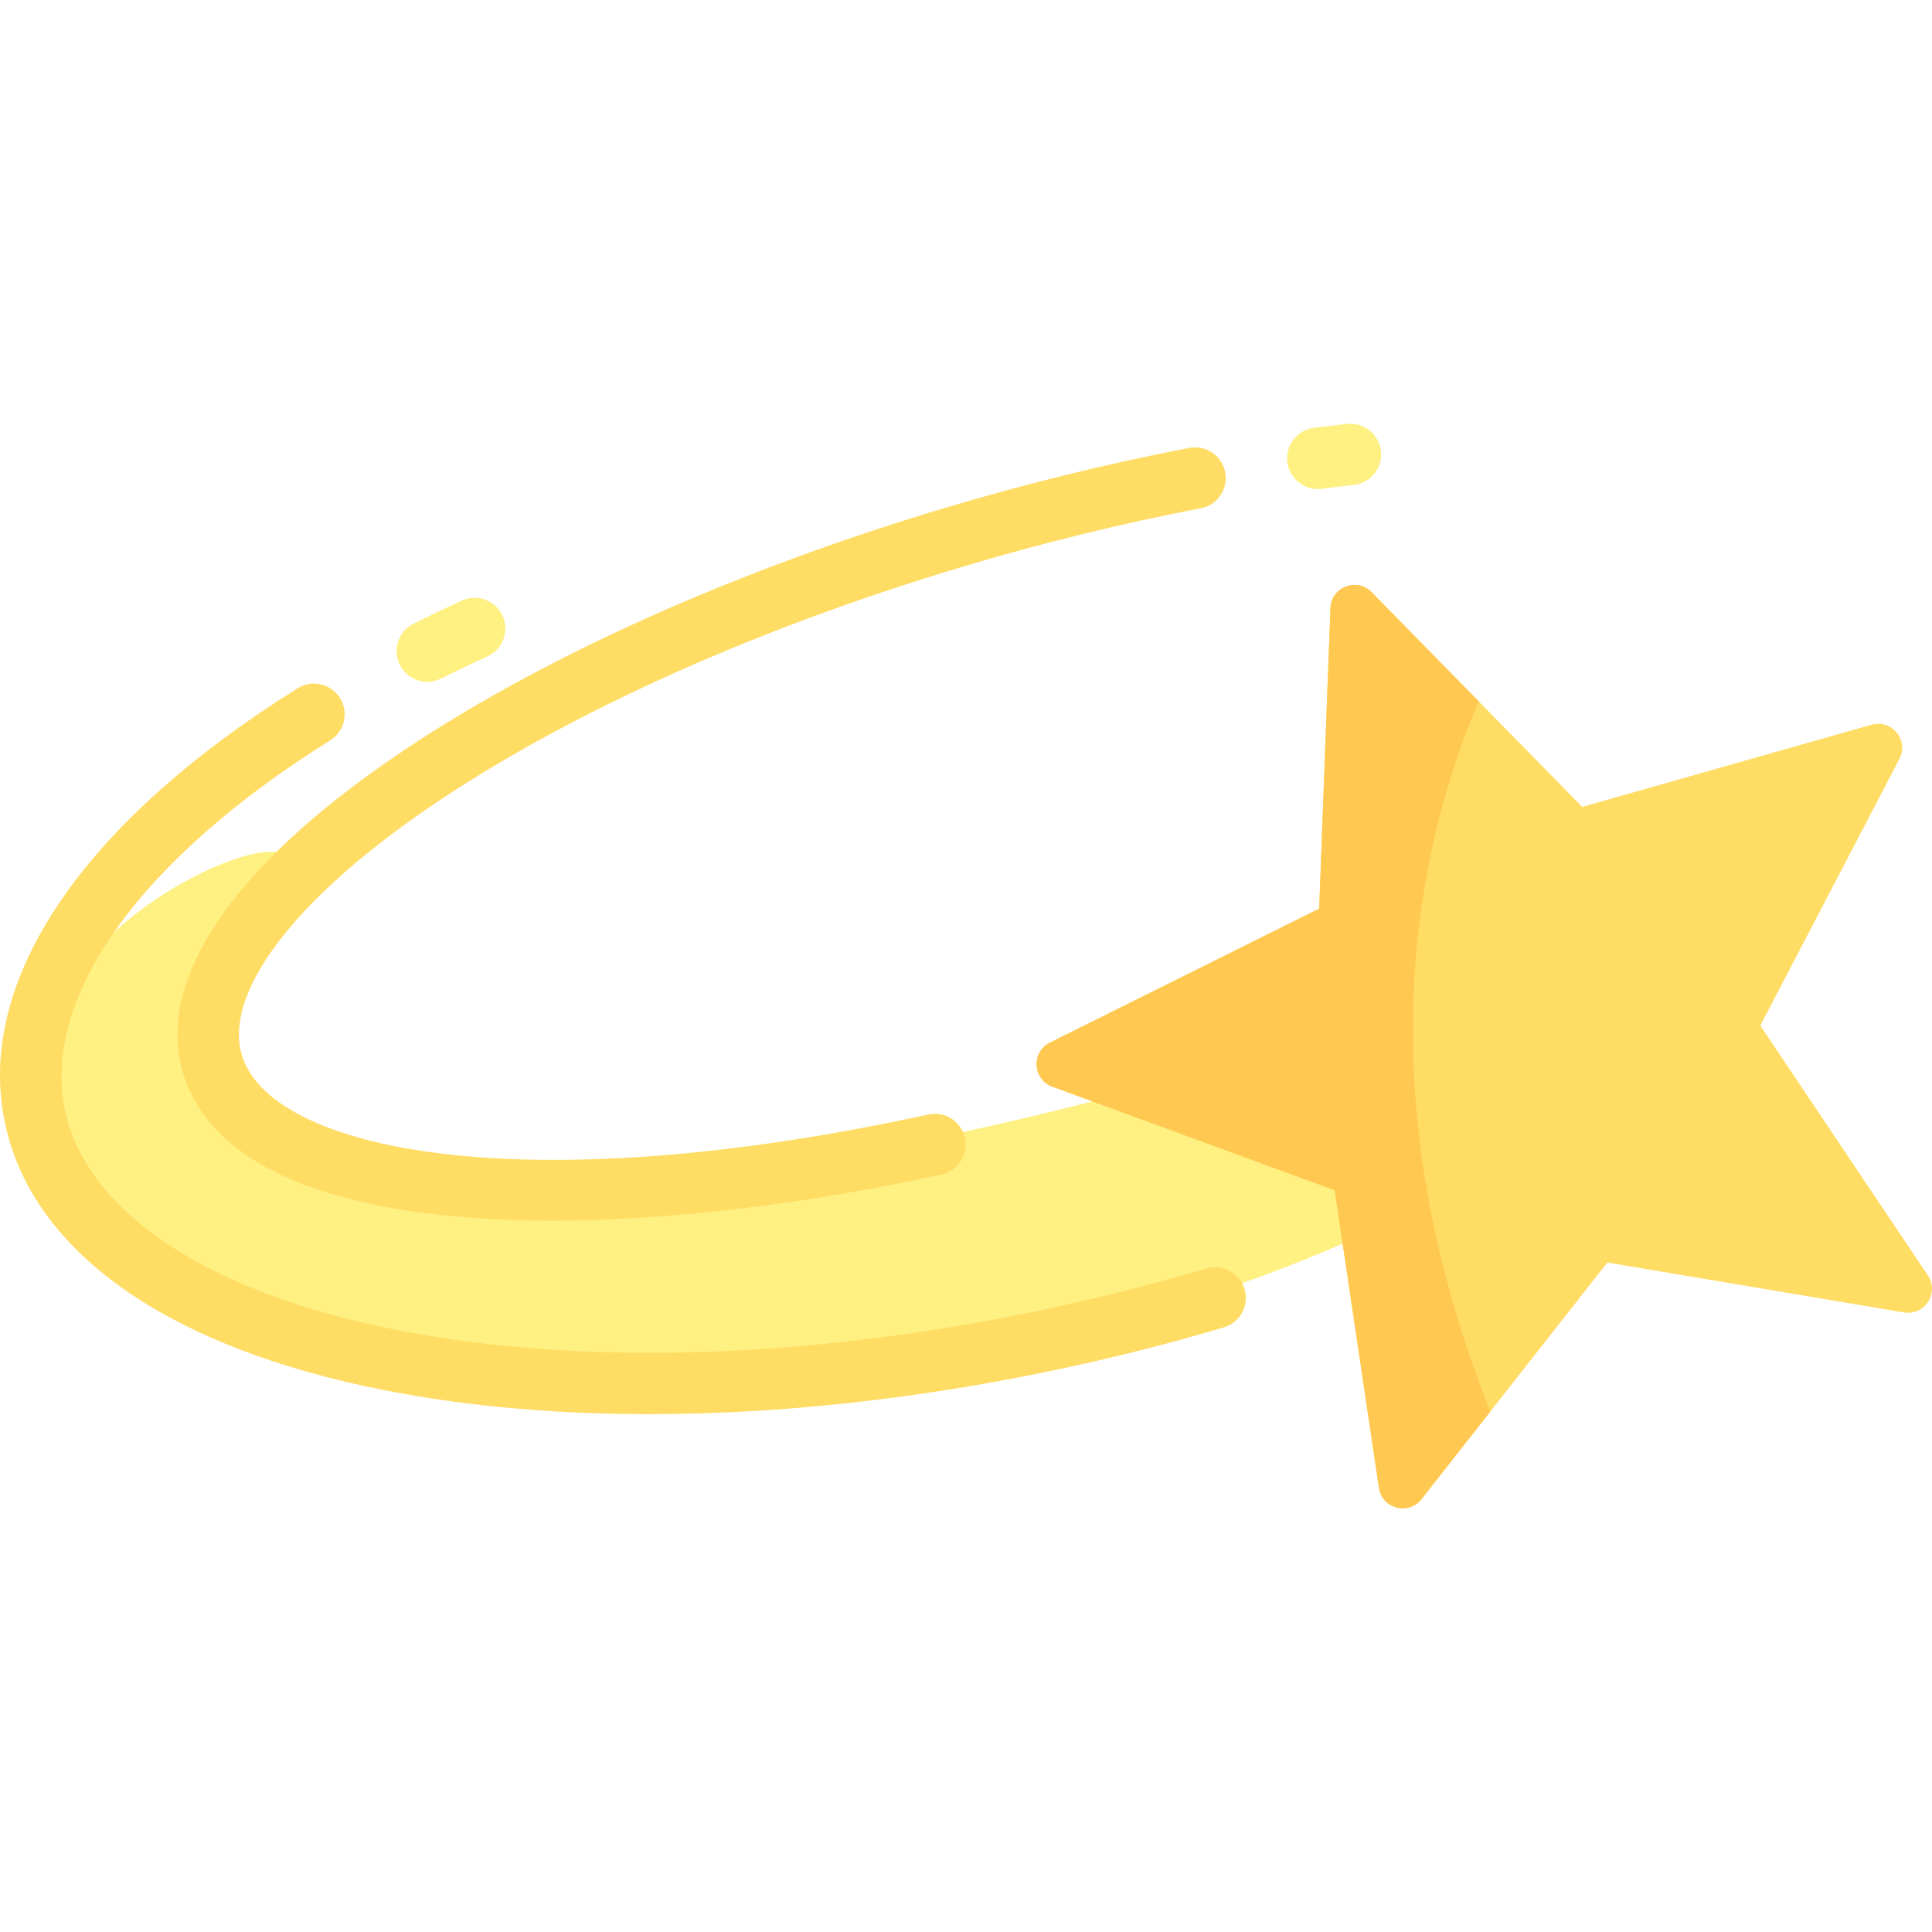
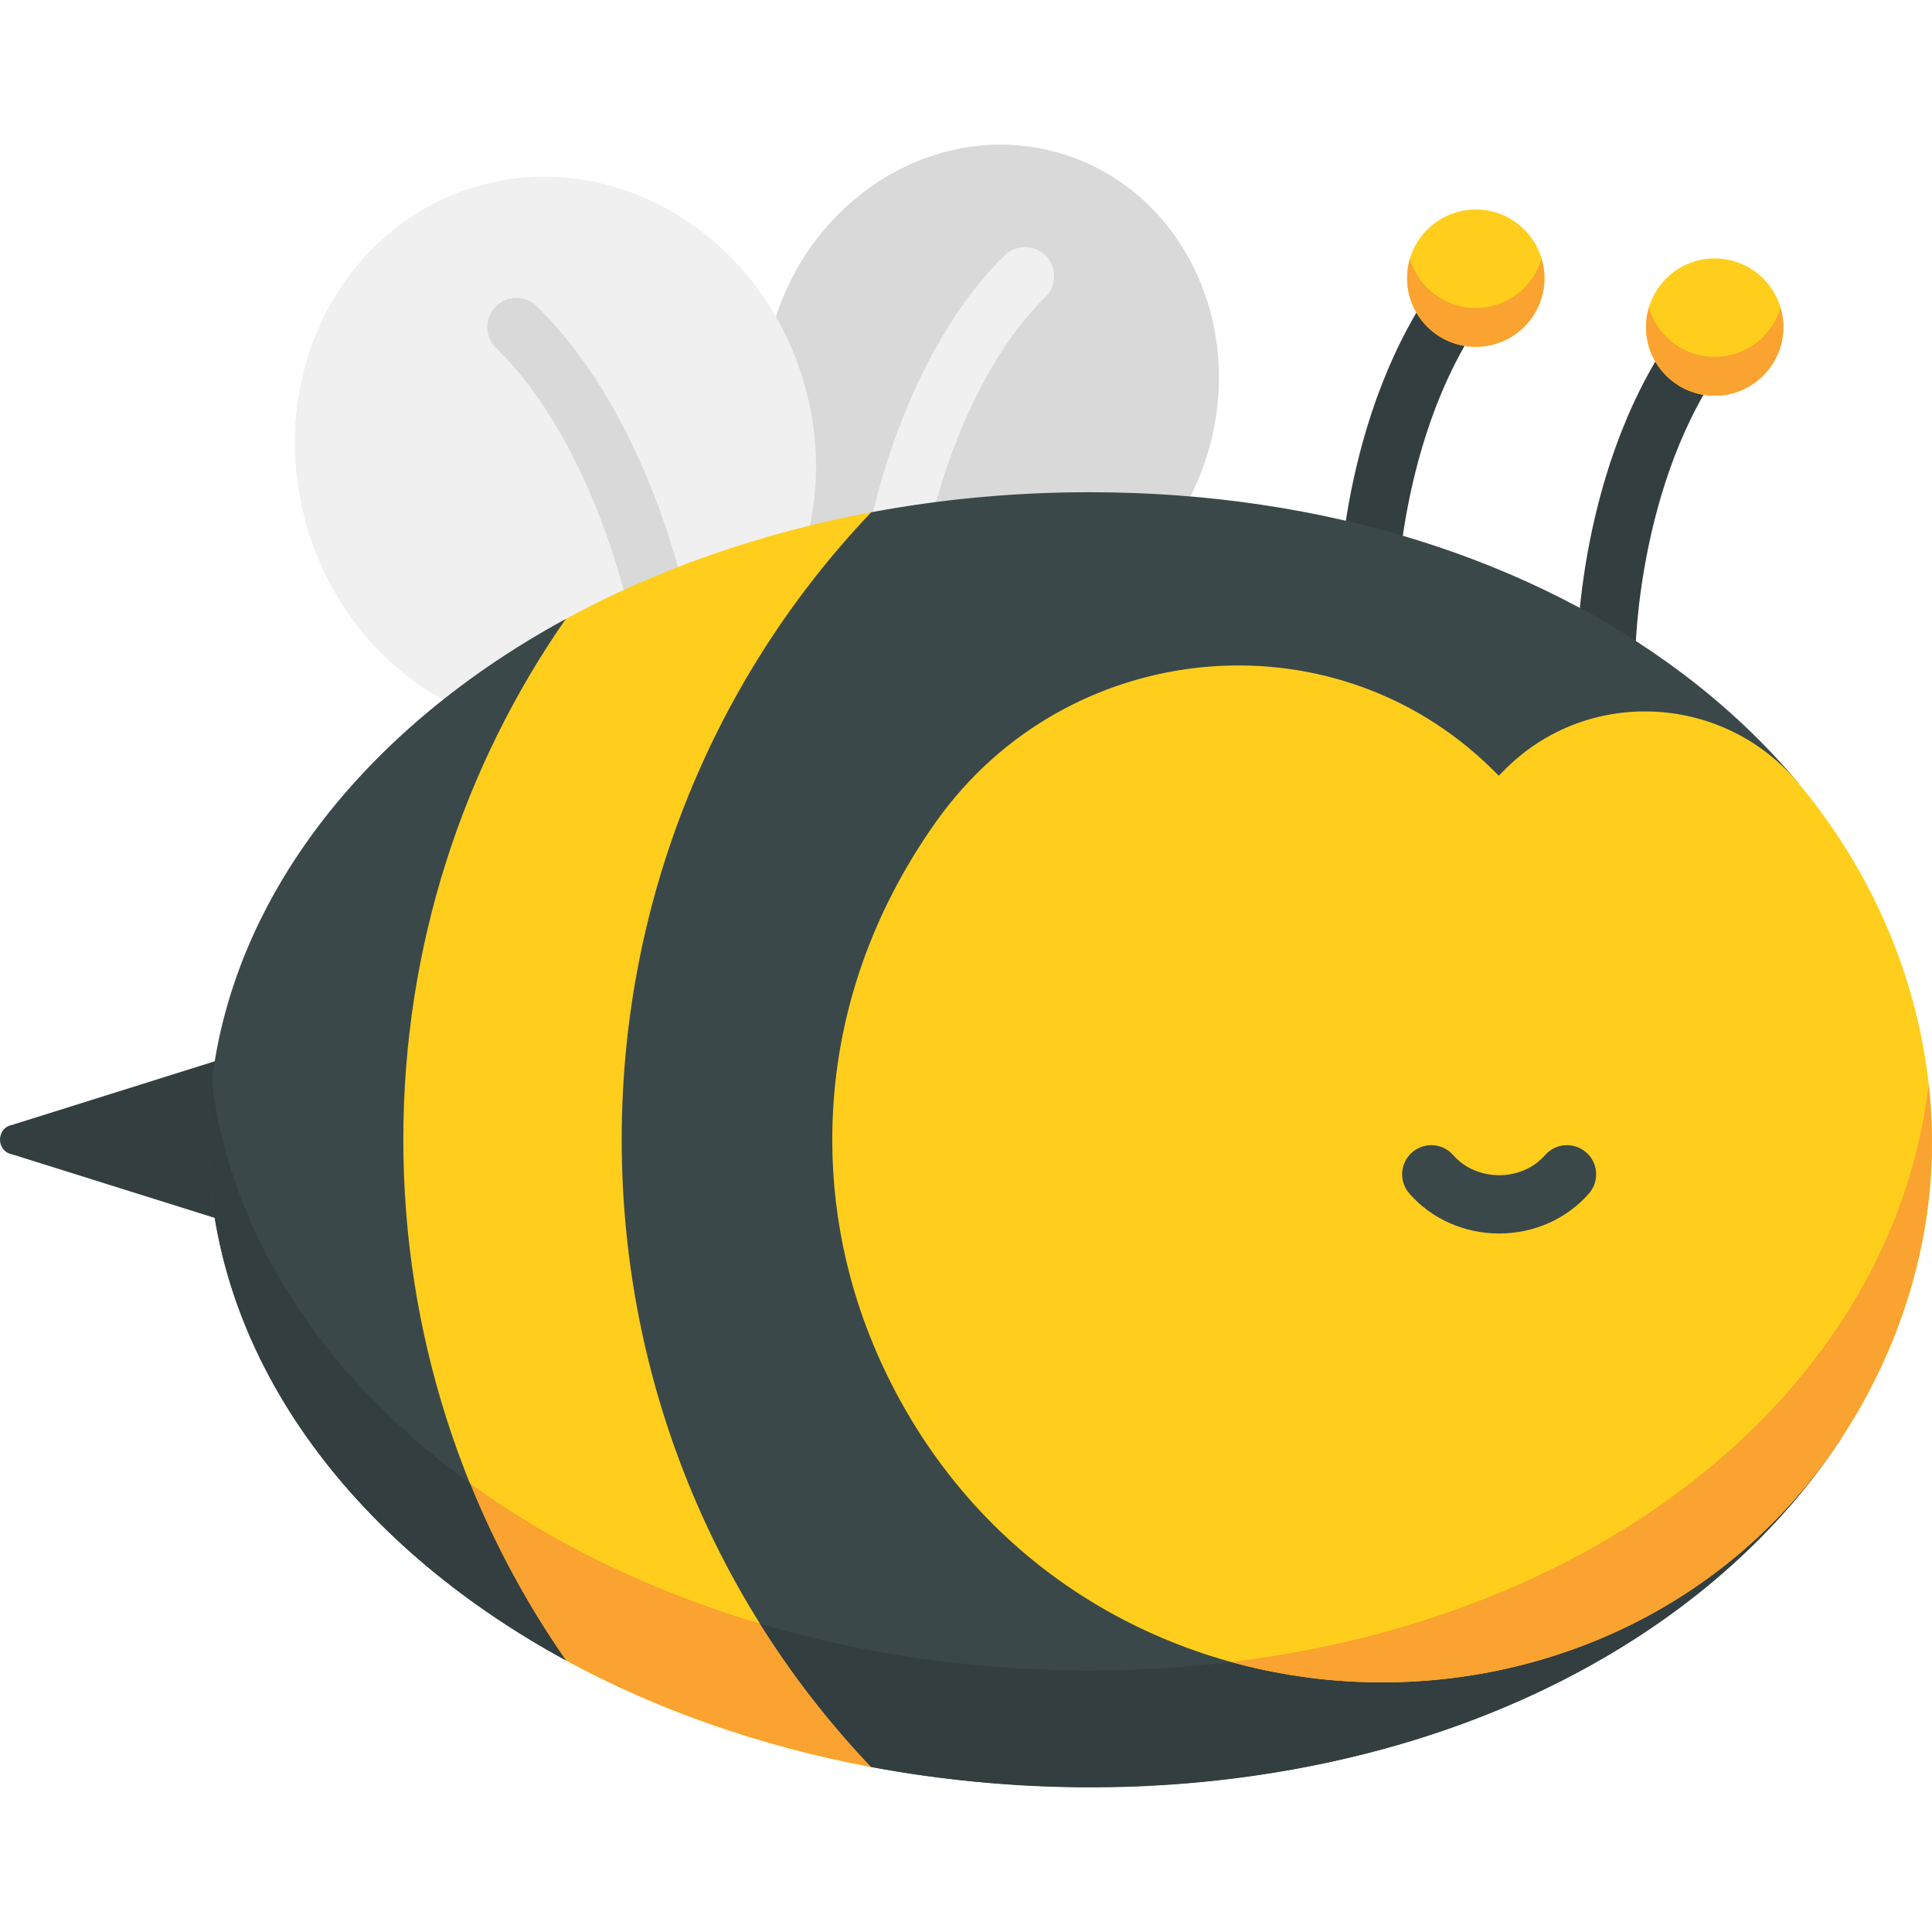
- <svg xmlns="http://www.w3.org/2000/svg" class="canvas-item cls-087-shooting-star.svg" style="enable-background: new 0 0 512 512" name="087-shooting-star.svg" xml:space="preserve" viewBox="0 0 512 512" y="0px" x="0px" version="1.1">
-   <path style="fill: #FFF082" d="M320.758,283.188c0,0-229.219,71.207-263.127-2.035c0,0-6.103-19.667,13.563-42.046  c23.76-27.037-32.552-9.494-51.54,20.345c-11.571,18.183-26.448,62.391,44.081,90.195c63.065,24.862,203.449,26.449,312.633-29.839  L320.758,283.188z" />
+ <svg xmlns="http://www.w3.org/2000/svg" class="canvas-item cls-002-bee.svg" style="enable-background: new 0 0 512 512" name="002-bee.svg" xml:space="preserve" viewBox="0 0 512 512" y="0px" x="0px" version="1.1">
  <g>
-     <path style="fill: #FFDC64" d="M510.904,337.99l-44.407-66.198l36.867-70.676c2.581-4.949-2.009-10.585-7.377-9.06l-76.681,21.778   l-55.825-56.902c-3.908-3.985-10.687-1.361-10.896,4.216l-2.984,79.657l-71.367,35.508c-4.997,2.486-4.596,9.744,0.643,11.666   l74.836,27.454l11.717,78.847c0.821,5.521,7.846,7.383,11.293,2.994l49.235-62.69l78.61,13.222   C510.071,348.731,514.013,342.625,510.904,337.99z" />
-     <path style="fill: #FFDC64" d="M172.058,374.763c-27.029,0.008-52.499-2.464-75.379-7.423   c-54.415-11.802-88.27-36.51-95.335-69.586c-8.035-37.527,20.234-79.576,77.549-115.362c3.807-2.368,8.821-1.208,11.214,2.599   c2.376,3.807,1.216,8.829-2.599,11.214c-50.401,31.471-76.667,68.155-70.253,98.148c5.571,26.067,35.778,46.865,82.874,57.077   c49.988,10.856,113.216,9.179,177.994-4.673c14.082-3.012,28.078-6.572,41.588-10.594c4.315-1.287,8.837,1.176,10.117,5.476   c1.287,4.307-1.168,8.837-5.476,10.117c-13.916,4.148-28.324,7.82-42.828,10.912C243.893,370.718,206.692,374.763,172.058,374.763z   " />
+     <path style="fill: #333E40" d="M362.355,167.913c-0.012,0-0.024,0-0.035,0c-4.265-0.02-7.707-3.485-7.692-7.749   c0.008-2.226,0.537-54.924,30.501-91.357c2.71-3.296,7.58-3.77,10.876-1.059c3.296,2.71,3.77,7.579,1.06,10.876   c-26.411,32.112-26.98,81.112-26.984,81.604C370.057,164.478,366.603,167.913,362.355,167.913z" />
+     <path style="fill: #333E40" d="M425.668,180.88c-0.012,0-0.024,0-0.035,0c-4.265-0.02-7.707-3.485-7.692-7.749   c0.008-2.226,0.537-54.924,30.501-91.357c2.711-3.296,7.58-3.77,10.876-1.059c3.296,2.71,3.77,7.579,1.06,10.876   c-26.411,32.112-26.98,81.112-26.984,81.604C433.37,177.445,429.916,180.88,425.668,180.88z" />
+     <path style="fill: #333E40" d="M3.228,298.106c-4.304,0.826-4.304,6.987,0,7.812l63.349,19.879v-47.581L3.228,298.106z" />
  </g>
+   <ellipse style="fill: #D9D9D9" ry="60.009" rx="64.83" cy="102.781" cx="262.596" transform="matrix(-0.2905 0.9569 -0.9569 -0.2905 437.2274 -118.6336)" />
  <g>
-     <path style="fill: #FFF082" d="M113.249,180.692c-2.988,0-5.865-1.653-7.288-4.506c-2.011-4.021-0.374-8.909,3.648-10.912   c4.172-2.082,8.432-4.117,12.787-6.111c4.093-1.876,8.917-0.064,10.784,4.013c1.876,4.085,0.079,8.909-4.013,10.784   c-4.18,1.915-8.281,3.87-12.294,5.873C115.704,180.422,114.464,180.692,113.249,180.692z" />
-     <path style="fill: #FFF082" d="M349.225,129.6c-4.037,0-7.542-2.996-8.066-7.105c-0.572-4.458,2.583-8.535,7.041-9.108   c2.964-0.374,5.889-0.731,8.79-1.057c4.435-0.445,8.488,2.726,8.988,7.192c0.493,4.466-2.726,8.488-7.192,8.988   c-2.805,0.31-5.65,0.652-8.519,1.025C349.917,129.576,349.567,129.6,349.225,129.6z" />
+     <path style="fill: #F0F0F0" d="M238.176,148.636c-0.475,0-0.956-0.043-1.438-0.135c-4.191-0.79-6.95-4.823-6.163-9.014   c0.346-1.846,8.793-45.524,35.661-71.801c3.051-2.984,7.944-2.929,10.926,0.122c2.983,3.05,2.929,7.943-0.122,10.926   c-23.338,22.825-31.203,63.204-31.279,63.609C245.058,146.05,241.816,148.636,238.176,148.636z" />
+     <ellipse style="fill: #F0F0F0" ry="68.56" rx="74.067" cy="120.474" cx="147.189" transform="matrix(-0.2905 -0.9569 0.9569 -0.2905 74.6679 296.3123)" />
  </g>
-   <path style="fill: #FFDC64" d="M146.285,323.464c-49.956,0-89.39-11.174-97.775-39.164c-7.009-23.381,11.221-51.967,51.323-80.489  c37.741-26.846,91.091-51.379,150.218-69.101c21.839-6.533,43.749-11.921,65.12-16.006c4.411-0.819,8.67,2.05,9.521,6.469  c0.842,4.411-2.05,8.678-6.469,9.521c-20.83,3.982-42.192,9.227-63.498,15.608c-57.474,17.222-109.131,40.936-145.458,66.773  c-32.989,23.46-49.869,46.849-45.164,62.553c7.542,25.193,73.885,39.251,181.928,15.728c4.435-0.97,8.726,1.836,9.688,6.223  c0.954,4.395-1.836,8.726-6.223,9.688C214.369,318.91,178.177,323.464,146.285,323.464z" />
-   <path style="fill: #FFC850" d="M391.857,185.855l-28.376-28.923c-3.908-3.985-10.687-1.361-10.896,4.216l-2.984,79.657  l-71.367,35.508c-4.997,2.486-4.596,9.744,0.643,11.666l74.836,27.454l11.717,78.847c0.821,5.521,7.846,7.383,11.293,2.994  l18.231-23.213C361.342,289.803,375.402,224.403,391.857,185.855z" />
+   <path style="fill: #D9D9D9" d="M175.083,171.757c-3.643,0-6.886-2.588-7.583-6.299c-0.095-0.5-9.139-46.936-36.048-73.254  c-3.05-2.983-3.105-7.876-0.122-10.926c2.983-3.048,7.875-3.107,10.926-0.122c30.451,29.782,40.036,79.351,40.429,81.447  c0.787,4.194-1.975,8.231-6.169,9.018C176.035,171.713,175.555,171.757,175.083,171.757z" />
+   <path style="fill: #FFCE1C" d="M198.964,340.578v-92.911l40.761-79.724l-8.836-32.191c-29.661,5.55-57.058,15.285-80.952,28.275  l-42.097,29.48l-23.966,75.14v71.332l29.371,67.734l36.691,32.282c23.894,12.991,51.291,22.726,80.952,28.275l14.83-35.382  L198.964,340.578z" />
+   <path style="fill: #FAA330" d="M243.003,439.369c-4.075-0.595-8.119-1.253-12.115-2.003c-29.661-5.55-57.058-15.285-80.952-28.275  c-20.924-11.382-39.159-25.275-53.901-41.065l17.21,39.689l36.691,32.282c1.494,0.812,3,1.611,4.52,2.397  c4.562,2.359,9.243,4.601,14.037,6.721c12.908,5.707,26.758,10.537,40.592,14.225c7.112,1.897,14.386,3.545,21.802,4.933  L243.003,439.369z" />
+   <g>
+     <path style="fill: #3B484A" d="M106.883,302.007c0,51.426,15.946,99.048,43.054,137.989   C92.466,408.734,55.21,358.569,55.21,302.007c0-56.552,37.256-106.726,94.727-137.978   C122.829,202.97,106.883,250.593,106.883,302.007z" />
+     <path style="fill: #3B484A" d="M487.777,381.44c-24.927,37.959-67.661,67.557-121.494,82.151   c-23.853,6.47-49.885,9.994-77.51,9.994c-19.977,0-39.375-1.84-57.885-5.312c-40.915-42.951-66.131-101.601-66.131-166.264   c0-64.654,25.217-123.303,66.131-166.254c18.509-3.473,37.908-5.312,57.885-5.312c62.958,0,117.629,18.292,157.108,48.046   c11.637,8.774,21.961,18.53,30.777,29.113L487.777,381.44z" />
+   </g>
+   <path style="fill: #333E40" d="M366.282,432.684c-23.853,6.47-49.885,9.994-77.51,9.994c-19.977,0-39.375-1.84-57.885-5.312  c-10.112-1.892-19.955-4.282-29.492-7.11c8.567,13.685,18.452,26.426,29.492,38.016c2.314,0.434,4.641,0.843,6.983,1.225  c42.517,6.949,86.768,5.388,128.412-5.907c43.803-11.88,85.873-35.445,114.019-71.701c2.644-3.407,5.138-6.892,7.475-10.45  l-1.806-28.233C460.815,389.879,418.844,418.437,366.282,432.684z" />
+   <path style="fill: #FFCE1C" d="M511.996,302.007c0.219,28.162-8.749,56.004-24.22,79.432  c-60.189,91.151-202.467,85.55-252.58-16.784c-9.508-19.409-14.634-40.543-14.634-62.648c0-30.663,9.869-59.455,27.604-84.372  c34.507-48.501,104.432-55.652,147.011-14.065c0.672,0.661,1.343,1.323,2.005,2.005c0.672-0.682,1.343-1.343,2.005-2.005  c0.134-0.134,0.269-0.259,0.403-0.392c22.003-21.227,57.491-19.057,77.066,4.424C498.75,234.102,511.725,267.224,511.996,302.007z" />
+   <path style="fill: #FAA330" d="M511.918,298.451c-0.121-3.725-0.393-7.446-0.805-11.15c-2.599,22.519-10.844,44.315-23.337,63.234  c-24.927,37.959-67.661,67.558-121.494,82.151c-12.748,3.457-26.124,6.065-40.029,7.751c58.09,16.041,124.955-3.618,161.522-58.996  c14.062-21.297,22.712-46.267,24.039-71.801C512.007,305.977,512.039,302.213,511.918,298.451z" />
+   <path style="fill: #333E40" d="M56.15,286.554c-0.177,1.458-0.326,2.922-0.452,4.391c-0.044,0.51-0.078,1.022-0.116,1.533  c-1.15,15.346,0.497,30.826,4.799,45.599c8.608,29.556,27.381,55.174,50.511,75.124c11.575,9.982,24.679,18.98,39.047,26.795  c-10.109-14.521-18.664-30.252-25.42-46.936C86.403,365.354,61.196,328.09,56.15,286.554z" />
+   <g>
+     <path style="fill: #3B484A" d="M397.289,326.888c-9.239,0-17.914-3.863-23.8-10.597c-2.809-3.213-2.481-8.094,0.732-10.902   c3.212-2.808,8.094-2.48,10.901,0.732c2.953,3.378,7.387,5.315,12.166,5.315c4.78,0,9.213-1.937,12.165-5.315   c2.809-3.213,7.691-3.542,10.902-0.732c3.213,2.808,3.542,7.689,0.733,10.902C415.202,323.025,406.529,326.888,397.289,326.888z" />
+   </g>
+   <circle style="fill: #FFCE1C" cy="73.718" cx="391.098" r="18.195" />
+   <path style="fill: #FAA330" d="M408.535,68.588c-2,6.722-7.806,11.968-15.211,12.881c-8.974,1.107-17.207-4.53-19.667-12.934  c-0.693,2.331-0.936,4.837-0.62,7.405c1.231,9.973,10.313,17.061,20.286,15.831c9.973-1.231,17.061-10.313,15.831-20.287  C409.032,70.486,408.809,69.525,408.535,68.588z" />
+   <circle style="fill: #FFCE1C" cy="86.677" cx="454.413" r="18.195" />
+   <path style="fill: #FAA330" d="M471.848,81.556c-2,6.722-7.806,11.968-15.211,12.881c-8.974,1.107-17.207-4.53-19.667-12.934  c-0.693,2.331-0.936,4.837-0.62,7.405c1.231,9.973,10.313,17.061,20.286,15.831c9.973-1.231,17.061-10.313,15.831-20.287  C472.345,83.453,472.122,82.492,471.848,81.556z" />
  <g />
  <g />
  <g />
  <g />
  <g />
  <g />
  <g />
  <g />
  <g />
  <g />
  <g />
  <g />
  <g />
  <g />
  <g />
</svg>
